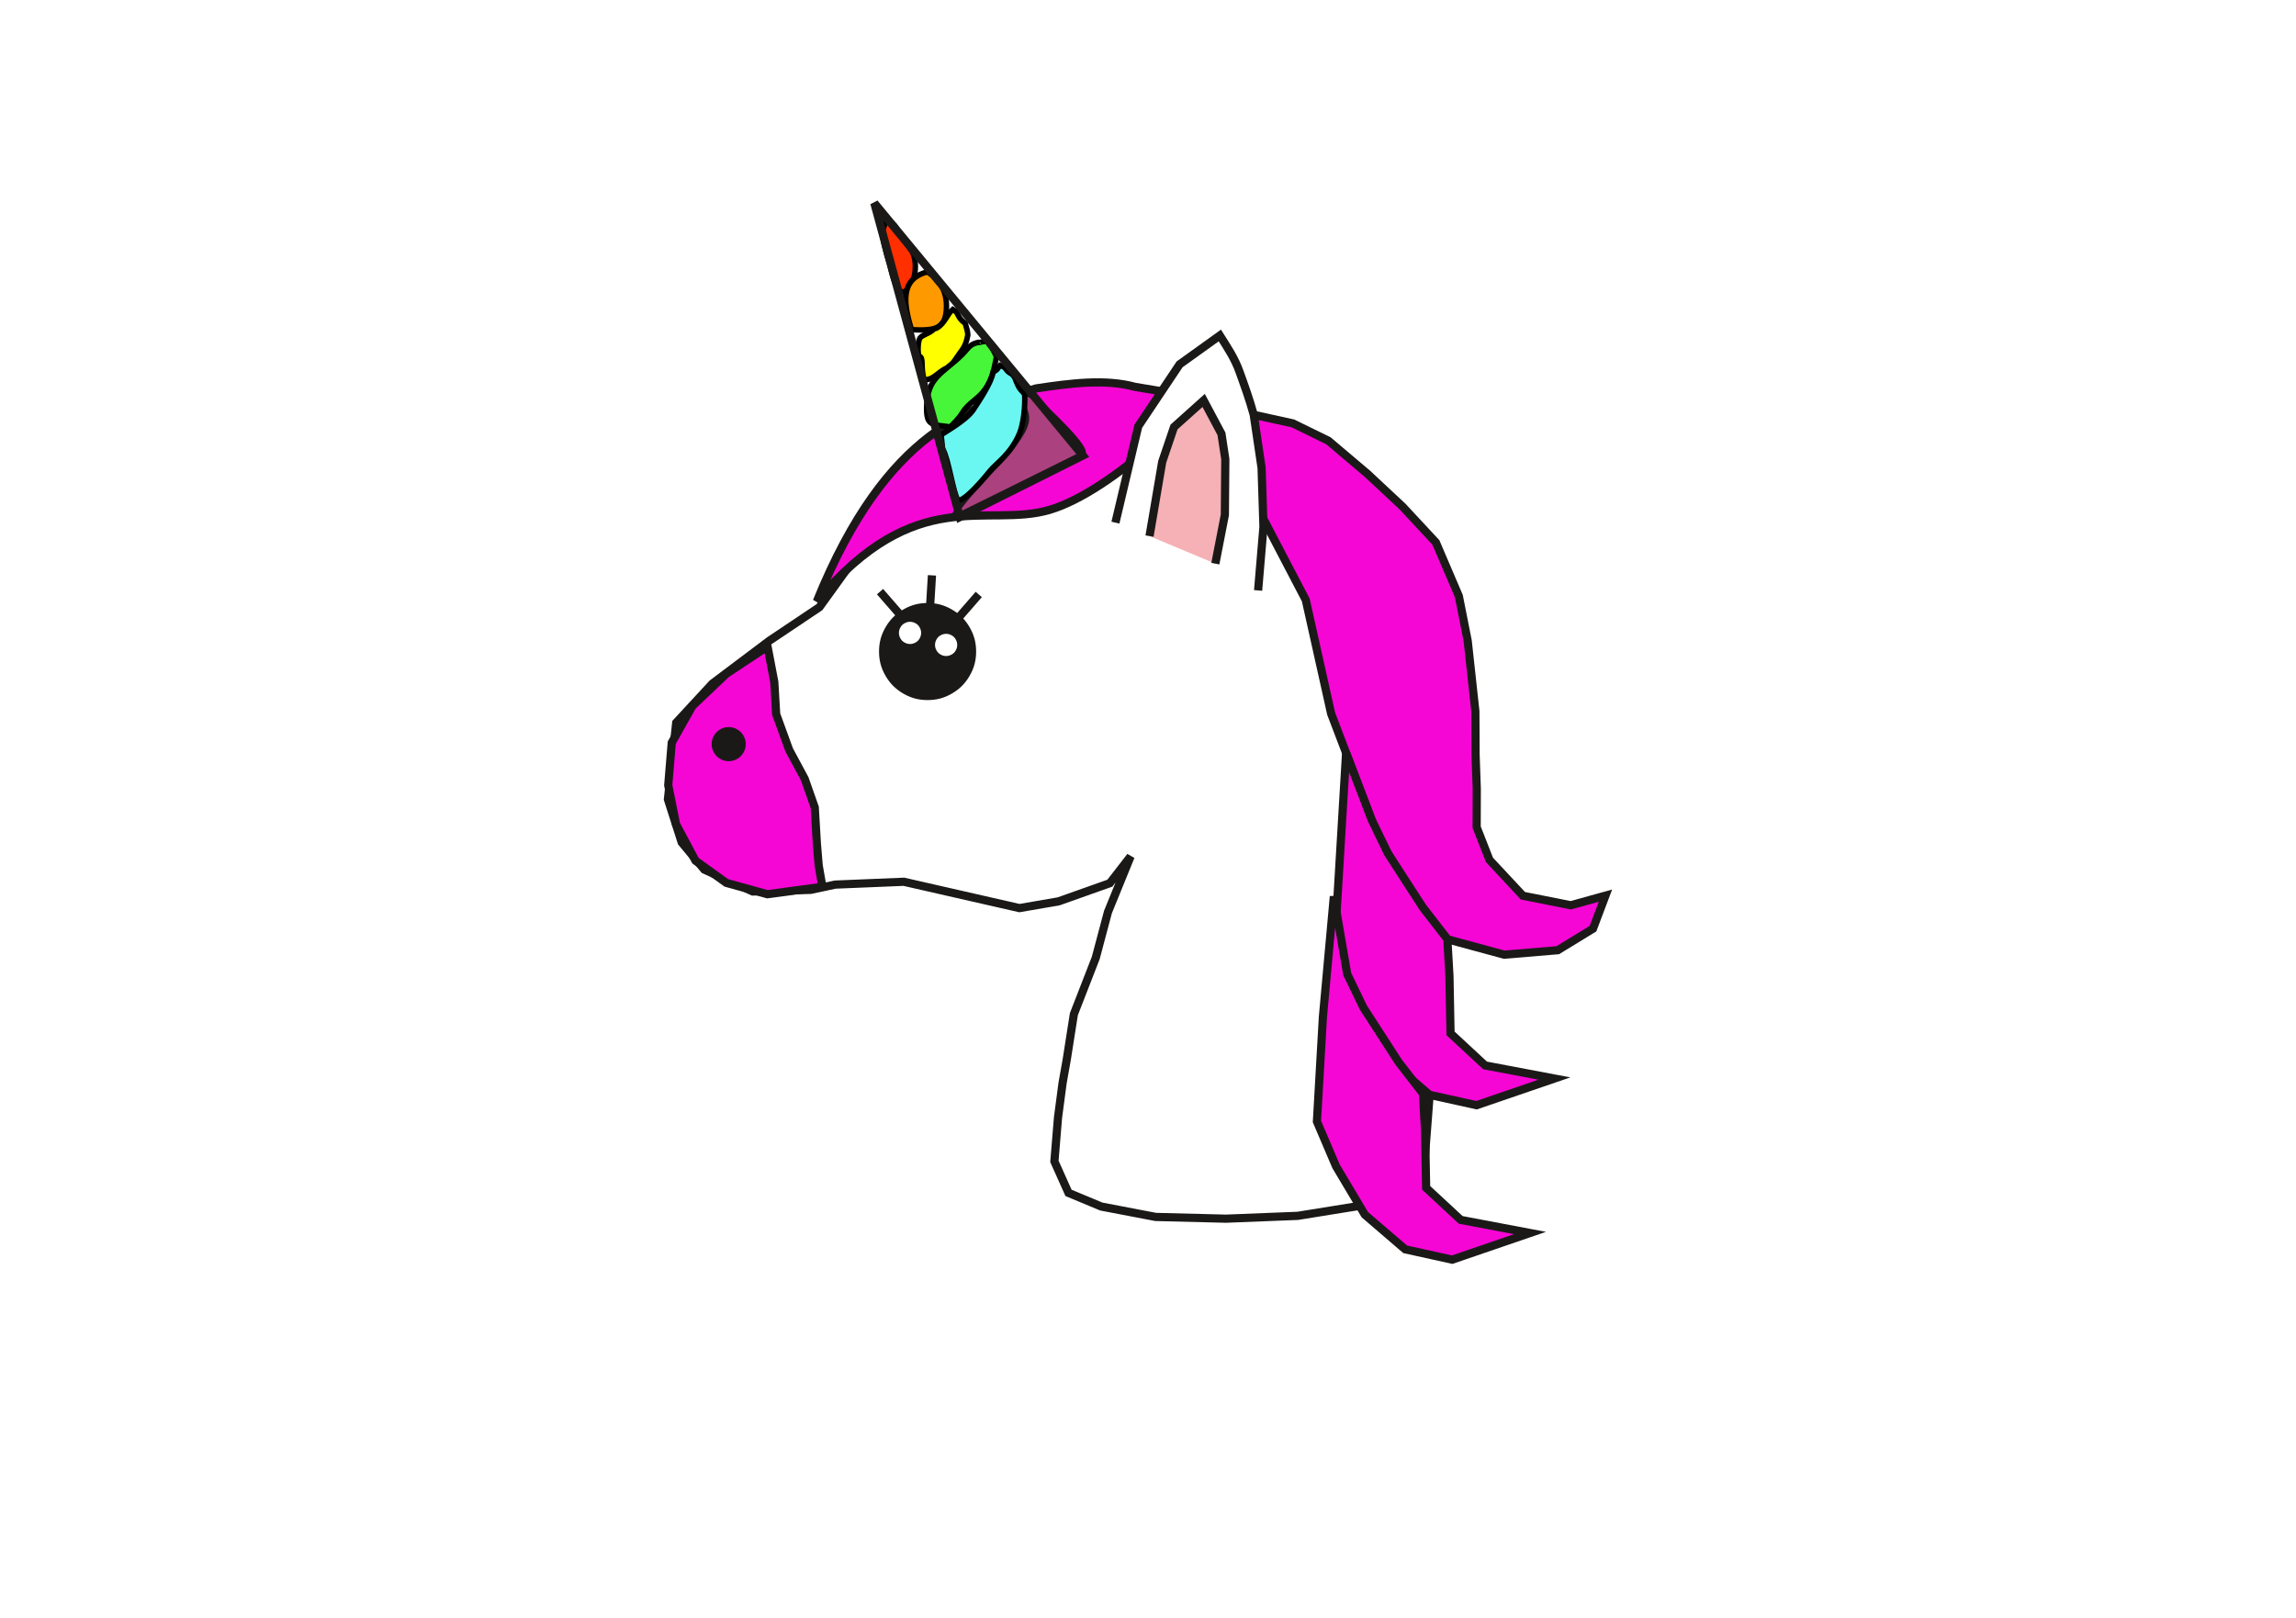
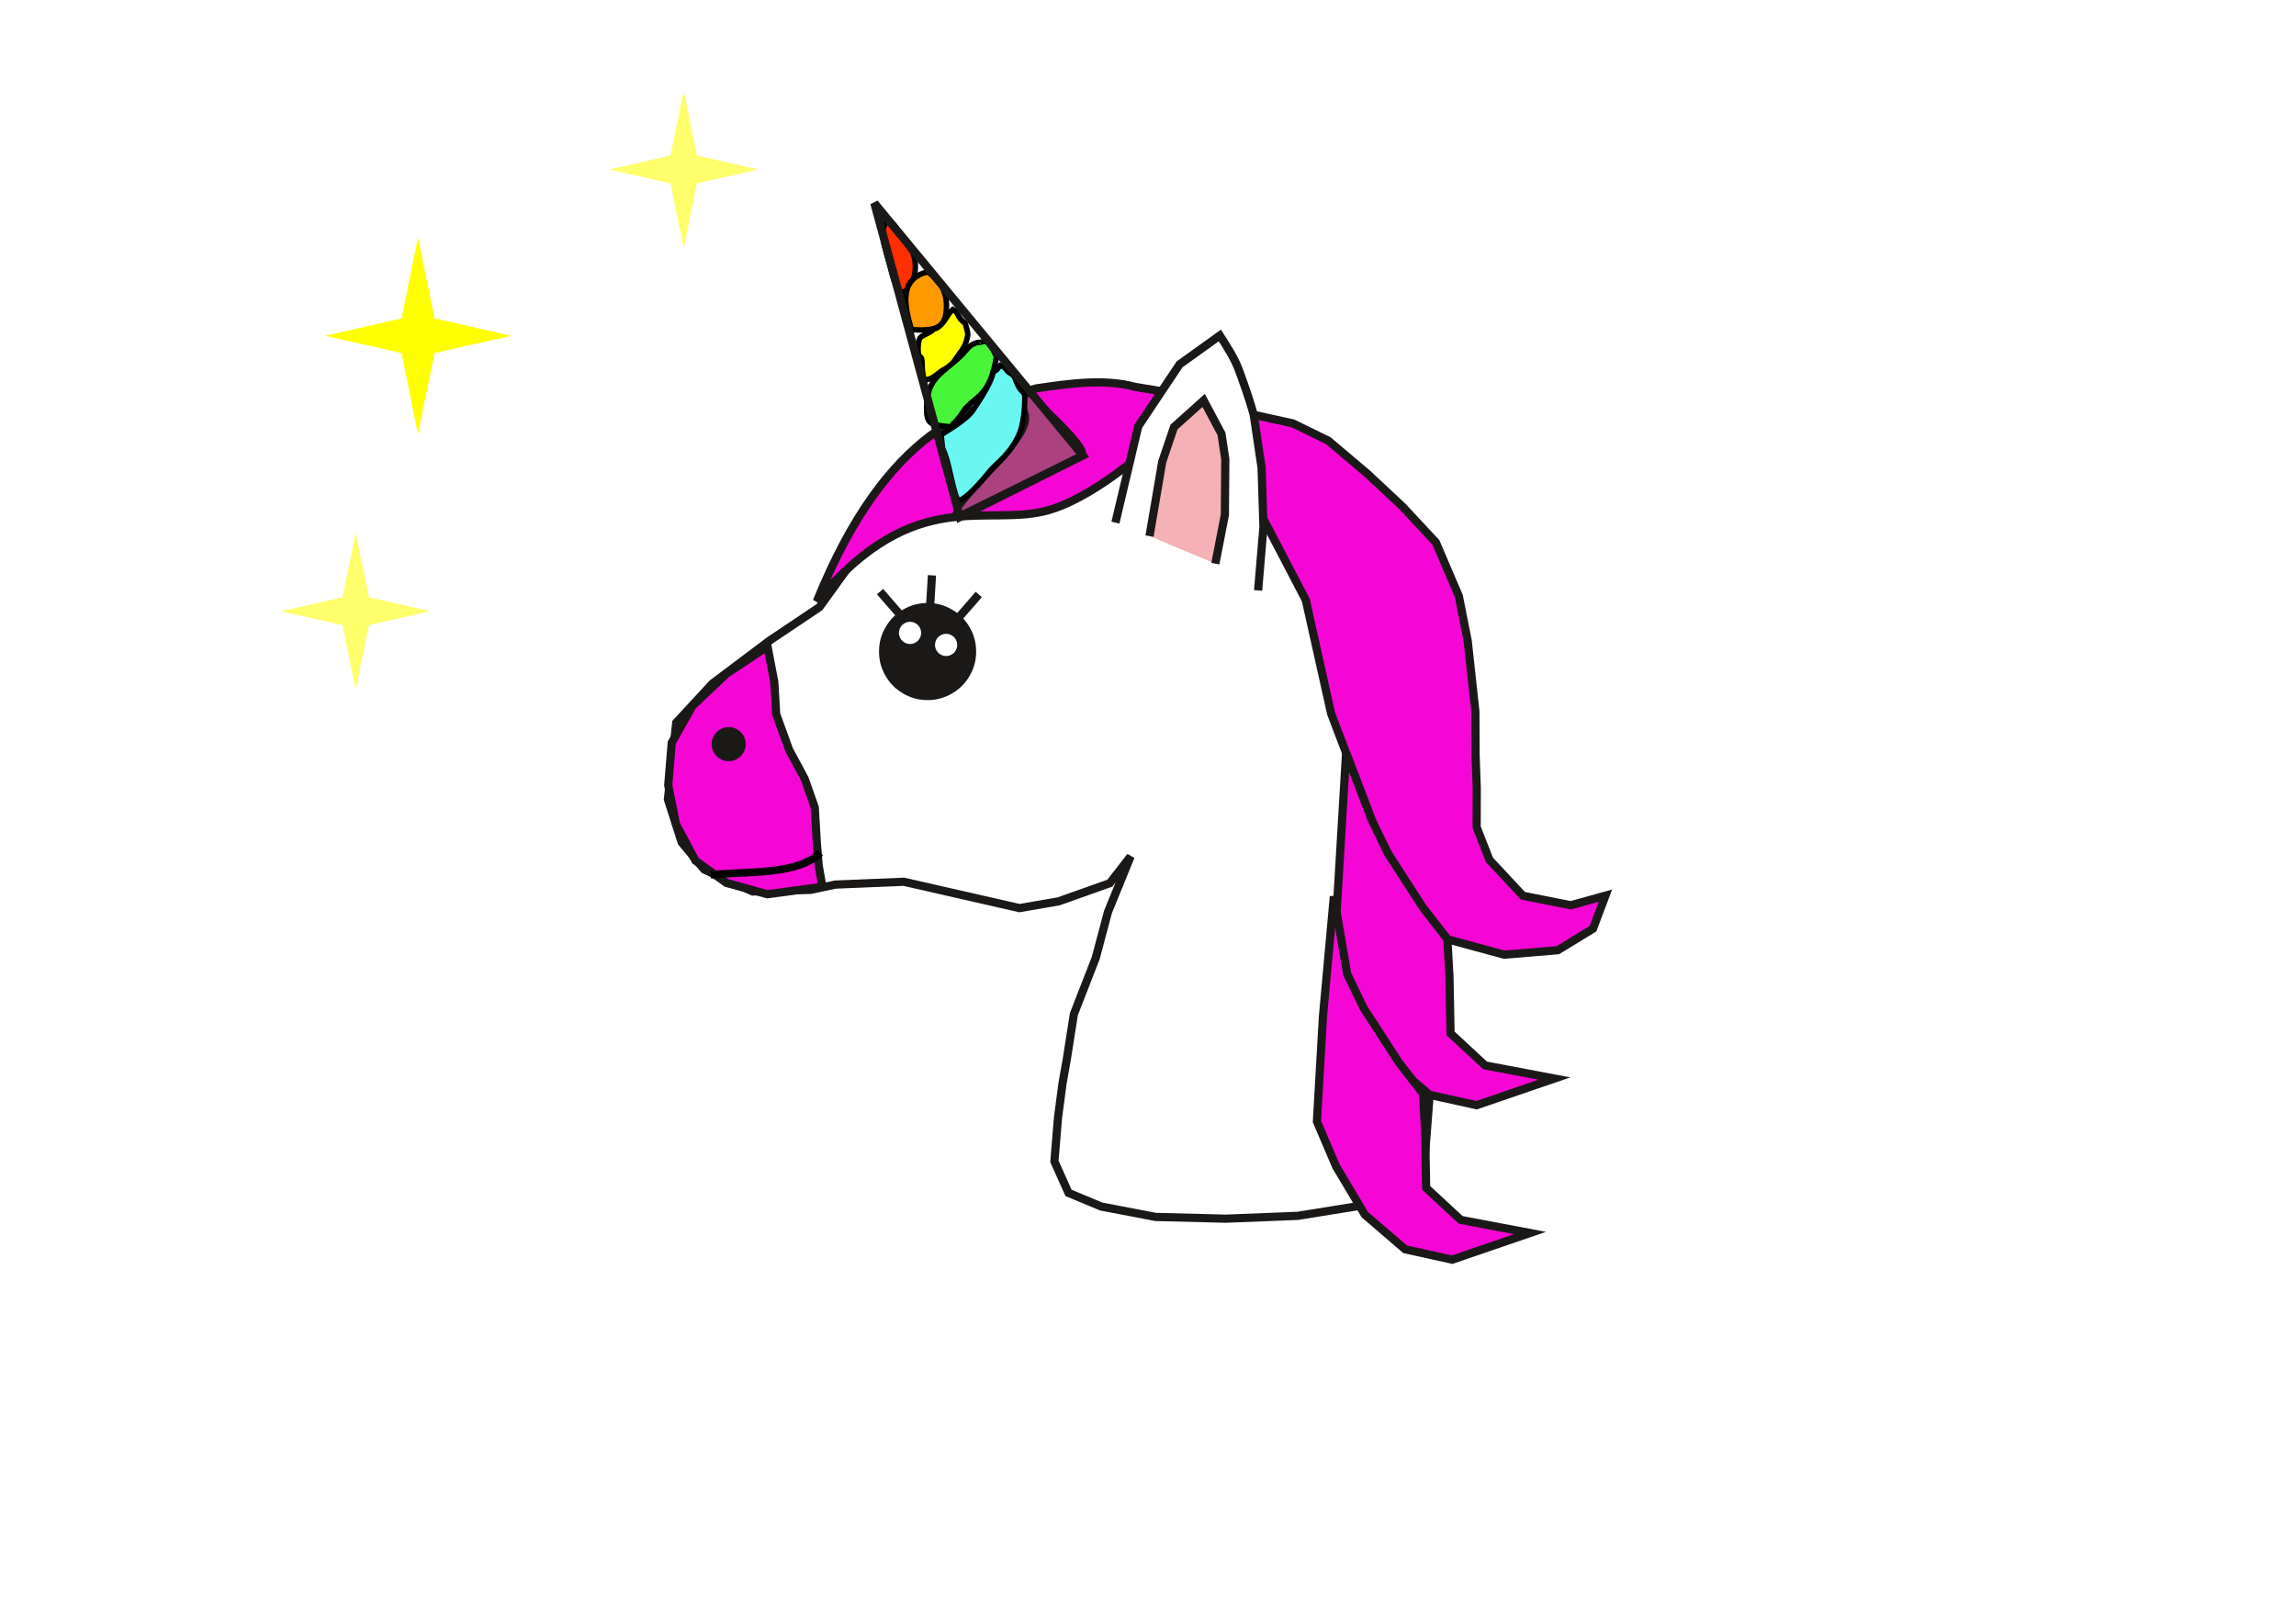
<svg xmlns="http://www.w3.org/2000/svg" version="1.2" width="210mm" height="148mm" viewBox="0 0 21000 14800" preserveAspectRatio="xMidYMid" fill-rule="evenodd" stroke-width="28.222" stroke-linejoin="round" xml:space="preserve">
  <path fill="none" stroke="rgb(27,25,24)" stroke-width="75" stroke-linejoin="miter" d="M 8682,4253 L 7837,5080 7495,5554 7037,5861 6516,6253 6185,6611 6109,7312 6235,7706 6442,7955 6885,8155 7414,8140 7639,8092 8267,8066 9324,8307 9683,8245 10151,8079 10341,7834 10134,8342 10022,8763 9822,9277 9757,9691 9719,9905 9677,10222 9644,10624 9773,10912 10073,11037 10570,11132 11213,11148 11870,11122 12434,11031 13008,10901 13245,7808 13171,6655 12925,5537 12455,4635 11922,4009 11254,3769 10229,3695 9526,3750 8682,4253 Z" />
  <path fill="rgb(246,6,213)" stroke="none" d="M 7471,5501 C 8381,4415 9022,4834 9600,4664 10177,4494 11039,3649 10862,3619 L 10382,3539 C 10111,3464 9786,3506 9477,3553 8899,3722 8118,3906 7471,5501 Z" />
  <path fill="none" stroke="rgb(27,25,24)" stroke-width="75" stroke-linejoin="miter" d="M 7471,5501 C 8381,4415 9022,4834 9600,4664 10177,4494 11039,3649 10862,3619 L 10382,3539 C 10111,3464 9786,3506 9477,3553 8899,3722 8118,3906 7471,5501 Z" />
  <g class="Group" id="horn">
    <path fill="rgb(255,47,0)" stroke="none" d="M 8254,2675 C 8368,2641 8403,2417 8344,2303 L 8256,2182 C 8183,2092 8216,2051 8102,2022 L 8072,2110 C 8067,2175 8107,2323 8127,2385 8158,2483 8173,2625 8254,2675 Z" />
    <path fill="none" stroke="rgb(0,0,0)" stroke-width="50" stroke-linejoin="miter" d="M 8254,2675 C 8368,2641 8403,2417 8344,2303 L 8256,2182 C 8183,2092 8216,2051 8102,2022 L 8072,2110 C 8067,2175 8107,2323 8127,2385 8158,2483 8173,2625 8254,2675 Z" />
    <path fill="rgb(255,153,0)" stroke="none" d="M 8336,3016 C 8538,3024 8656,3021 8657,2802 8658,2724 8637,2663 8610,2613 L 8530,2520 C 8523,2515 8482,2487 8482,2487 8222,2554 8271,2793 8336,3016 Z" />
    <path fill="none" stroke="rgb(0,0,0)" stroke-width="50" stroke-linejoin="miter" d="M 8336,3016 C 8538,3024 8656,3021 8657,2802 8658,2724 8637,2663 8610,2613 L 8530,2520 C 8523,2515 8482,2487 8482,2487 8222,2554 8271,2793 8336,3016 Z" />
    <path fill="rgb(255,255,0)" stroke="none" d="M 8542,3010 C 8500,3053 8437,3061 8414,3093 8394,3124 8393,3232 8405,3256 8455,3274 8415,3344 8453,3473 8544,3481 8596,3377 8679,3363 8718,3324 8740,3283 8776,3234 8816,3180 8836,3151 8852,3064 8851,3024 8837,2994 8828,2958 8745,2897 8778,2865 8715,2830 8658,2879 8646,2954 8568,3001 L 8542,3010 Z" />
    <path fill="none" stroke="rgb(0,0,0)" stroke-width="50" stroke-linejoin="miter" d="M 8542,3010 C 8500,3053 8437,3061 8414,3093 8394,3124 8393,3232 8405,3256 8455,3274 8415,3344 8453,3473 8544,3481 8596,3377 8679,3363 8718,3324 8740,3283 8776,3234 8816,3180 8836,3151 8852,3064 8851,3024 8837,2994 8828,2958 8745,2897 8778,2865 8715,2830 8658,2879 8646,2954 8568,3001 L 8542,3010 Z" />
    <path fill="rgb(72,246,57)" stroke="none" d="M 8692,3905 C 8862,3737 8753,3790 8934,3642 8937,3639 8942,3635 8945,3632 L 8967,3612 C 9040,3538 9079,3443 9100,3333 9117,3247 9120,3275 9091,3215 9078,3190 9078,3195 9059,3166 9056,3161 9042,3147 9041,3138 9041,3129 9035,3127 9032,3123 8936,3127 9019,3123 8957,3133 8937,3136 8970,3124 8922,3139 8864,3158 8845,3198 8804,3240 8626,3417 8477,3446 8475,3731 8474,3898 8523,3882 8692,3905 Z" />
    <path fill="none" stroke="rgb(0,0,0)" stroke-width="50" stroke-linejoin="miter" d="M 8692,3905 C 8862,3737 8753,3790 8934,3642 8937,3639 8942,3635 8945,3632 L 8967,3612 C 9040,3538 9079,3443 9100,3333 9117,3247 9120,3275 9091,3215 9078,3190 9078,3195 9059,3166 9056,3161 9042,3147 9041,3138 9041,3129 9035,3127 9032,3123 8936,3127 9019,3123 8957,3133 8937,3136 8970,3124 8922,3139 8864,3158 8845,3198 8804,3240 8626,3417 8477,3446 8475,3731 8474,3898 8523,3882 8692,3905 Z" />
    <path fill="rgb(171,65,127)" stroke="none" d="M 9371,3608 C 9297,3811 9564,3745 9152,4213 9124,4244 8563,4817 8788,4705 L 9897,4158 C 9976,4118 9576,3750 9444,3625 9424,3606 9374,3601 9371,3608 Z" />
    <path fill="none" stroke="rgb(27,25,24)" stroke-width="50" stroke-linejoin="miter" d="M 9371,3608 C 9297,3811 9564,3745 9152,4213 9124,4244 8563,4817 8788,4705 L 9897,4158 C 9976,4118 9576,3750 9444,3625 9424,3606 9374,3601 9371,3608 Z" />
    <path fill="rgb(106,247,242)" stroke="none" d="M 9083,3405 C 9069,3500 8954,3669 8904,3746 8839,3847 8631,3958 8608,3979 L 8621,4103 C 8680,4209 8716,4508 8763,4579 8838,4573 9006,4368 9060,4302 9113,4237 9246,4153 9325,3964 9360,3881 9378,3718 9372,3609 9344,3565 9338,3580 9309,3522 9282,3468 9293,3460 9256,3423 9184,3386 9220,3367 9147,3342 9113,3383 9137,3371 9083,3405 Z" />
    <path fill="none" stroke="rgb(0,0,0)" stroke-width="50" stroke-linejoin="miter" d="M 9083,3405 C 9069,3500 8954,3669 8904,3746 8839,3847 8631,3958 8608,3979 L 8621,4103 C 8680,4209 8716,4508 8763,4579 8838,4573 9006,4368 9060,4302 9113,4237 9246,4153 9325,3964 9360,3881 9378,3718 9372,3609 9344,3565 9338,3580 9309,3522 9282,3468 9293,3460 9256,3423 9184,3386 9220,3367 9147,3342 9113,3383 9137,3371 9083,3405 Z" />
    <path fill="none" stroke="rgb(27,25,24)" stroke-width="75" stroke-linejoin="miter" d="M 7997,1858 L 8779,4730 9904,4167 7997,1858 Z" />
  </g>
  <path fill="rgb(246,6,213)" stroke="none" d="M 11429,4504 L 11465,3794 11825,3873 12150,4032 12509,4336 12827,4633 13133,4962 13343,5453 13424,5862 13494,6505 13496,6905 13507,7213 13506,7567 13623,7866 13929,8194 14367,8281 14684,8193 14570,8495 14248,8692 13758,8733 13238,8592 13012,8302 12837,8055 12693,7805 12583,7599 12175,6528 11943,5488 11429,4504 Z" />
  <path fill="none" stroke="rgb(27,25,24)" stroke-width="75" stroke-linejoin="miter" d="M 11429,4504 L 11465,3794 11825,3873 12150,4032 12509,4336 12827,4633 13133,4962 13343,5453 13424,5862 13494,6505 13496,6905 13507,7213 13506,7567 13623,7866 13929,8194 14367,8281 14684,8193 14570,8495 14248,8692 13758,8733 13238,8592 13012,8302 12837,8055 12693,7805 12583,7599 12175,6528 11943,5488 11429,4504 Z" />
  <g class="Group" id="ear">
    <path fill="rgb(255,255,255)" stroke="none" d="M 11507,5401 L 10202,4781 10411,3899 10789,3333 C 10913,3245 11035,3157 11157,3069 11222,3172 11295,3279 11339,3406 11380,3520 11429,3654 11467,3794 L 11539,4280 11556,4820 11507,5401 Z" />
    <path fill="none" stroke="rgb(27,25,24)" stroke-width="75" stroke-linejoin="miter" d="M 10202,4781 L 10411,3899 10789,3333 C 10913,3245 11035,3157 11157,3069 11222,3172 11295,3279 11339,3406 11380,3520 11429,3654 11467,3794 L 11539,4280 11556,4820 11507,5401" />
    <path fill="rgb(245,177,181)" stroke="none" d="M 11116,5156 L 10514,4904 10630,4224 10738,3906 11009,3663 11172,3969 11207,4200 11203,4710 11116,5156 Z" />
    <path fill="none" stroke="rgb(27,25,24)" stroke-width="75" stroke-linejoin="miter" d="M 10514,4904 L 10630,4224 10738,3906 11009,3663 11172,3969 11207,4200 11203,4710 11116,5156" />
  </g>
  <path fill="rgb(246,6,213)" stroke="none" d="M 7020,5914 L 6644,6163 6333,6458 6144,6794 6112,7183 6183,7539 6361,7873 6643,8076 7018,8180 7522,8112 7488,7918 7471,7712 7452,7386 7360,7124 7218,6860 7099,6533 7082,6239 7020,5914 Z" />
  <path fill="none" stroke="rgb(27,25,24)" stroke-width="75" stroke-linejoin="miter" d="M 7020,5914 L 6644,6163 6333,6458 6144,6794 6112,7183 6183,7539 6361,7873 6643,8076 7018,8180 7522,8112 7488,7918 7471,7712 7452,7386 7360,7124 7218,6860 7099,6533 7082,6239 7020,5914 Z" />
  <path fill="rgb(27,25,24)" stroke="none" d="M 6664,6661 L 6665,6661 C 6692,6661 6715,6667 6738,6681 6761,6694 6778,6711 6791,6734 6805,6757 6811,6780 6811,6807 6811,6834 6805,6857 6791,6880 6778,6903 6761,6920 6738,6933 6715,6947 6692,6953 6665,6953 6638,6953 6615,6947 6592,6933 6569,6920 6552,6903 6539,6880 6525,6857 6519,6834 6519,6807 6519,6780 6525,6757 6539,6734 6552,6711 6569,6694 6592,6681 6615,6667 6637,6661 6664,6661 Z" />
  <path fill="none" stroke="rgb(27,25,24)" stroke-width="20" stroke-linejoin="miter" d="M 6664,6661 L 6665,6661 C 6692,6661 6715,6667 6738,6681 6761,6694 6778,6711 6791,6734 6805,6757 6811,6780 6811,6807 6811,6834 6805,6857 6791,6880 6778,6903 6761,6920 6738,6933 6715,6947 6692,6953 6665,6953 6638,6953 6615,6947 6592,6933 6569,6920 6552,6903 6539,6880 6525,6857 6519,6834 6519,6807 6519,6780 6525,6757 6539,6734 6552,6711 6569,6694 6592,6681 6615,6667 6637,6661 6664,6661 Z" />
  <path fill="rgb(246,6,213)" stroke="none" d="M 12312,6887 L 12223,8376 12268,8846 12443,9256 12706,9698 13075,10015 13505,10110 14217,9866 13583,9746 13267,9453 13257,8928 13238,8591 13014,8301 12693,7804 12545,7497 12312,6887 Z" />
  <path fill="none" stroke="rgb(27,25,24)" stroke-width="75" stroke-linejoin="miter" d="M 12312,6887 L 12223,8376 12268,8846 12443,9256 12706,9698 13075,10015 13505,10110 14217,9866 13583,9746 13267,9453 13257,8928 13238,8591 13014,8301 12693,7804 12545,7497 12312,6887 Z" />
  <path fill="rgb(246,6,213)" stroke="none" d="M 12200,8200 L 12100,9300 12045,10259 12220,10669 12483,11111 12852,11428 13282,11523 13994,11279 13360,11159 13044,10866 13034,10341 13015,10004 12791,9714 12470,9217 12322,8910 12200,8200 Z" />
  <path fill="none" stroke="rgb(27,25,24)" stroke-width="75" stroke-linejoin="miter" d="M 12200,8200 L 12100,9300 12045,10259 12220,10669 12483,11111 12852,11428 13282,11523 13994,11279 13360,11159 13044,10866 13034,10341 13015,10004 12791,9714 12470,9217 12322,8910 12200,8200 Z" />
  <g class="Group" id="eye_open">
    <path fill="rgb(27,25,24)" stroke="none" d="M 8484,5526 C 8564,5526 8632,5544 8701,5584 8770,5624 8820,5674 8860,5743 8900,5812 8918,5880 8918,5960 8918,6040 8900,6108 8860,6177 8820,6246 8770,6296 8701,6336 8632,6376 8564,6394 8484,6394 8404,6394 8336,6376 8267,6336 8198,6296 8148,6246 8108,6177 8068,6108 8050,6040 8050,5960 8050,5880 8068,5812 8108,5743 8148,5674 8198,5624 8267,5584 8336,5544 8404,5526 8484,5526 Z" />
    <path fill="none" stroke="rgb(27,25,24)" stroke-width="20" stroke-linejoin="miter" d="M 8484,5526 C 8564,5526 8632,5544 8701,5584 8770,5624 8820,5674 8860,5743 8900,5812 8918,5880 8918,5960 8918,6040 8900,6108 8860,6177 8820,6246 8770,6296 8701,6336 8632,6376 8564,6394 8484,6394 8404,6394 8336,6376 8267,6336 8198,6296 8148,6246 8108,6177 8068,6108 8050,6040 8050,5960 8050,5880 8068,5812 8108,5743 8148,5674 8198,5624 8267,5584 8336,5544 8404,5526 8484,5526 Z" />
    <path fill="rgb(255,255,255)" stroke="none" d="M 8654,5788 L 8653,5788 C 8674,5788 8691,5793 8709,5803 8727,5813 8740,5826 8750,5844 8760,5862 8765,5879 8765,5899 L 8765,5900 C 8765,5920 8760,5937 8750,5955 8740,5973 8727,5986 8709,5996 8691,6006 8674,6011 8654,6011 8633,6011 8616,6006 8598,5996 8580,5986 8567,5973 8557,5955 8547,5937 8542,5920 8542,5900 8542,5879 8547,5862 8557,5844 8567,5826 8580,5813 8598,5803 8616,5793 8633,5788 8653,5788 L 8654,5788 Z" />
    <path fill="none" stroke="rgb(27,25,24)" stroke-width="20" stroke-linejoin="miter" d="M 8654,5788 L 8653,5788 C 8674,5788 8691,5793 8709,5803 8727,5813 8740,5826 8750,5844 8760,5862 8765,5879 8765,5899 L 8765,5900 C 8765,5920 8760,5937 8750,5955 8740,5973 8727,5986 8709,5996 8691,6006 8674,6011 8654,6011 8633,6011 8616,6006 8598,5996 8580,5986 8567,5973 8557,5955 8547,5937 8542,5920 8542,5900 8542,5879 8547,5862 8557,5844 8567,5826 8580,5813 8598,5803 8616,5793 8633,5788 8653,5788 L 8654,5788 Z" />
    <path fill="rgb(255,255,255)" stroke="none" d="M 8324,5678 L 8323,5678 C 8344,5678 8361,5683 8379,5693 8397,5703 8410,5716 8420,5734 8430,5752 8435,5769 8435,5789 L 8435,5790 C 8435,5810 8430,5827 8420,5845 8410,5863 8397,5876 8379,5886 8361,5896 8344,5901 8324,5901 8303,5901 8286,5896 8268,5886 8250,5876 8237,5863 8227,5845 8217,5827 8212,5810 8212,5790 8212,5769 8217,5752 8227,5734 8237,5716 8250,5703 8268,5693 8286,5683 8303,5678 8323,5678 L 8324,5678 Z" />
    <path fill="none" stroke="rgb(27,25,24)" stroke-width="20" stroke-linejoin="miter" d="M 8324,5678 L 8323,5678 C 8344,5678 8361,5683 8379,5693 8397,5703 8410,5716 8420,5734 8430,5752 8435,5769 8435,5789 L 8435,5790 C 8435,5810 8430,5827 8420,5845 8410,5863 8397,5876 8379,5886 8361,5896 8344,5901 8324,5901 8303,5901 8286,5896 8268,5886 8250,5876 8237,5863 8227,5845 8217,5827 8212,5810 8212,5790 8212,5769 8217,5752 8227,5734 8237,5716 8250,5703 8268,5693 8286,5683 8303,5678 8323,5678 L 8324,5678 Z" />
    <path fill="none" stroke="rgb(27,25,24)" stroke-width="75" stroke-linejoin="miter" d="M 8778,5638 L 8952,5438" />
    <path fill="none" stroke="rgb(27,25,24)" stroke-width="75" stroke-linejoin="miter" d="M 8508,5528 L 8524,5263" />
    <path fill="none" stroke="rgb(27,25,24)" stroke-width="75" stroke-linejoin="miter" d="M 8223,5612 L 8049,5412" />
  </g>
  <g class="Group" id="eye_close" style="display:none">
    <path fill="rgb(27,25,24)" stroke="none" d="M 8056,5970 C 8056,6050 8074,6118 8114,6187 8154,6256 8204,6306 8273,6346 8342,6386 8410,6404 8490,6404 8570,6404 8638,6386 8707,6346 8776,6306 8826,6256 8866,6187 8906,6118 8924,6050 8924,5970 L 8490,5970 8056,5970 Z" />
    <path fill="none" stroke="rgb(27,25,24)" stroke-width="20" stroke-linejoin="miter" d="M 8056,5970 C 8056,6050 8074,6118 8114,6187 8154,6256 8204,6306 8273,6346 8342,6386 8410,6404 8490,6404 8570,6404 8638,6386 8707,6346 8776,6306 8826,6256 8866,6187 8906,6118 8924,6050 8924,5970 L 8490,5970 8056,5970 Z" />
    <path fill="none" stroke="rgb(27,25,24)" stroke-width="75" stroke-linejoin="miter" d="M 8784,6292 L 8958,6492" />
    <path fill="none" stroke="rgb(27,25,24)" stroke-width="75" stroke-linejoin="miter" d="M 8515,6401 L 8531,6666" />
    <path fill="none" stroke="rgb(27,25,24)" stroke-width="75" stroke-linejoin="miter" d="M 8229,6318 L 8055,6518" />
  </g>
+   <g id="stars">
+     <g id="star1">
+       <path fill="rgb(255,255,107)" stroke="none" d="M 2573,5592 L 3133,5464 3253,4870 3374,5464 3935,5592 3374,5718 3253,6313 3133,5718 2573,5592 Z" />
+     </g>
+     <g id="star2">
+       <path fill="rgb(255,255,0)" stroke="none" d="M 2973,3072 L 3673,2913 3823,2171 3974,2913 4675,3072 3974,3230 3823,3972 3673,3230 2973,3072 Z" />
+     </g>
+     <g id="star3">
+       <path fill="rgb(255,255,107)" stroke="none" d="M 5573,1551 L 6133,1423 6253,829 6374,1423 6935,1551 6374,1677 6253,2272 6133,1677 5573,1551 Z" />
+     </g>
+   </g>
+   <g id="mouth">
+     <path fill="none" stroke="rgb(0,0,0)" stroke-width="70" stroke-linejoin="round" d="M 6501,8002 C 6868,7969 7302,8002 7502,7801" />
+   </g>
</svg>
